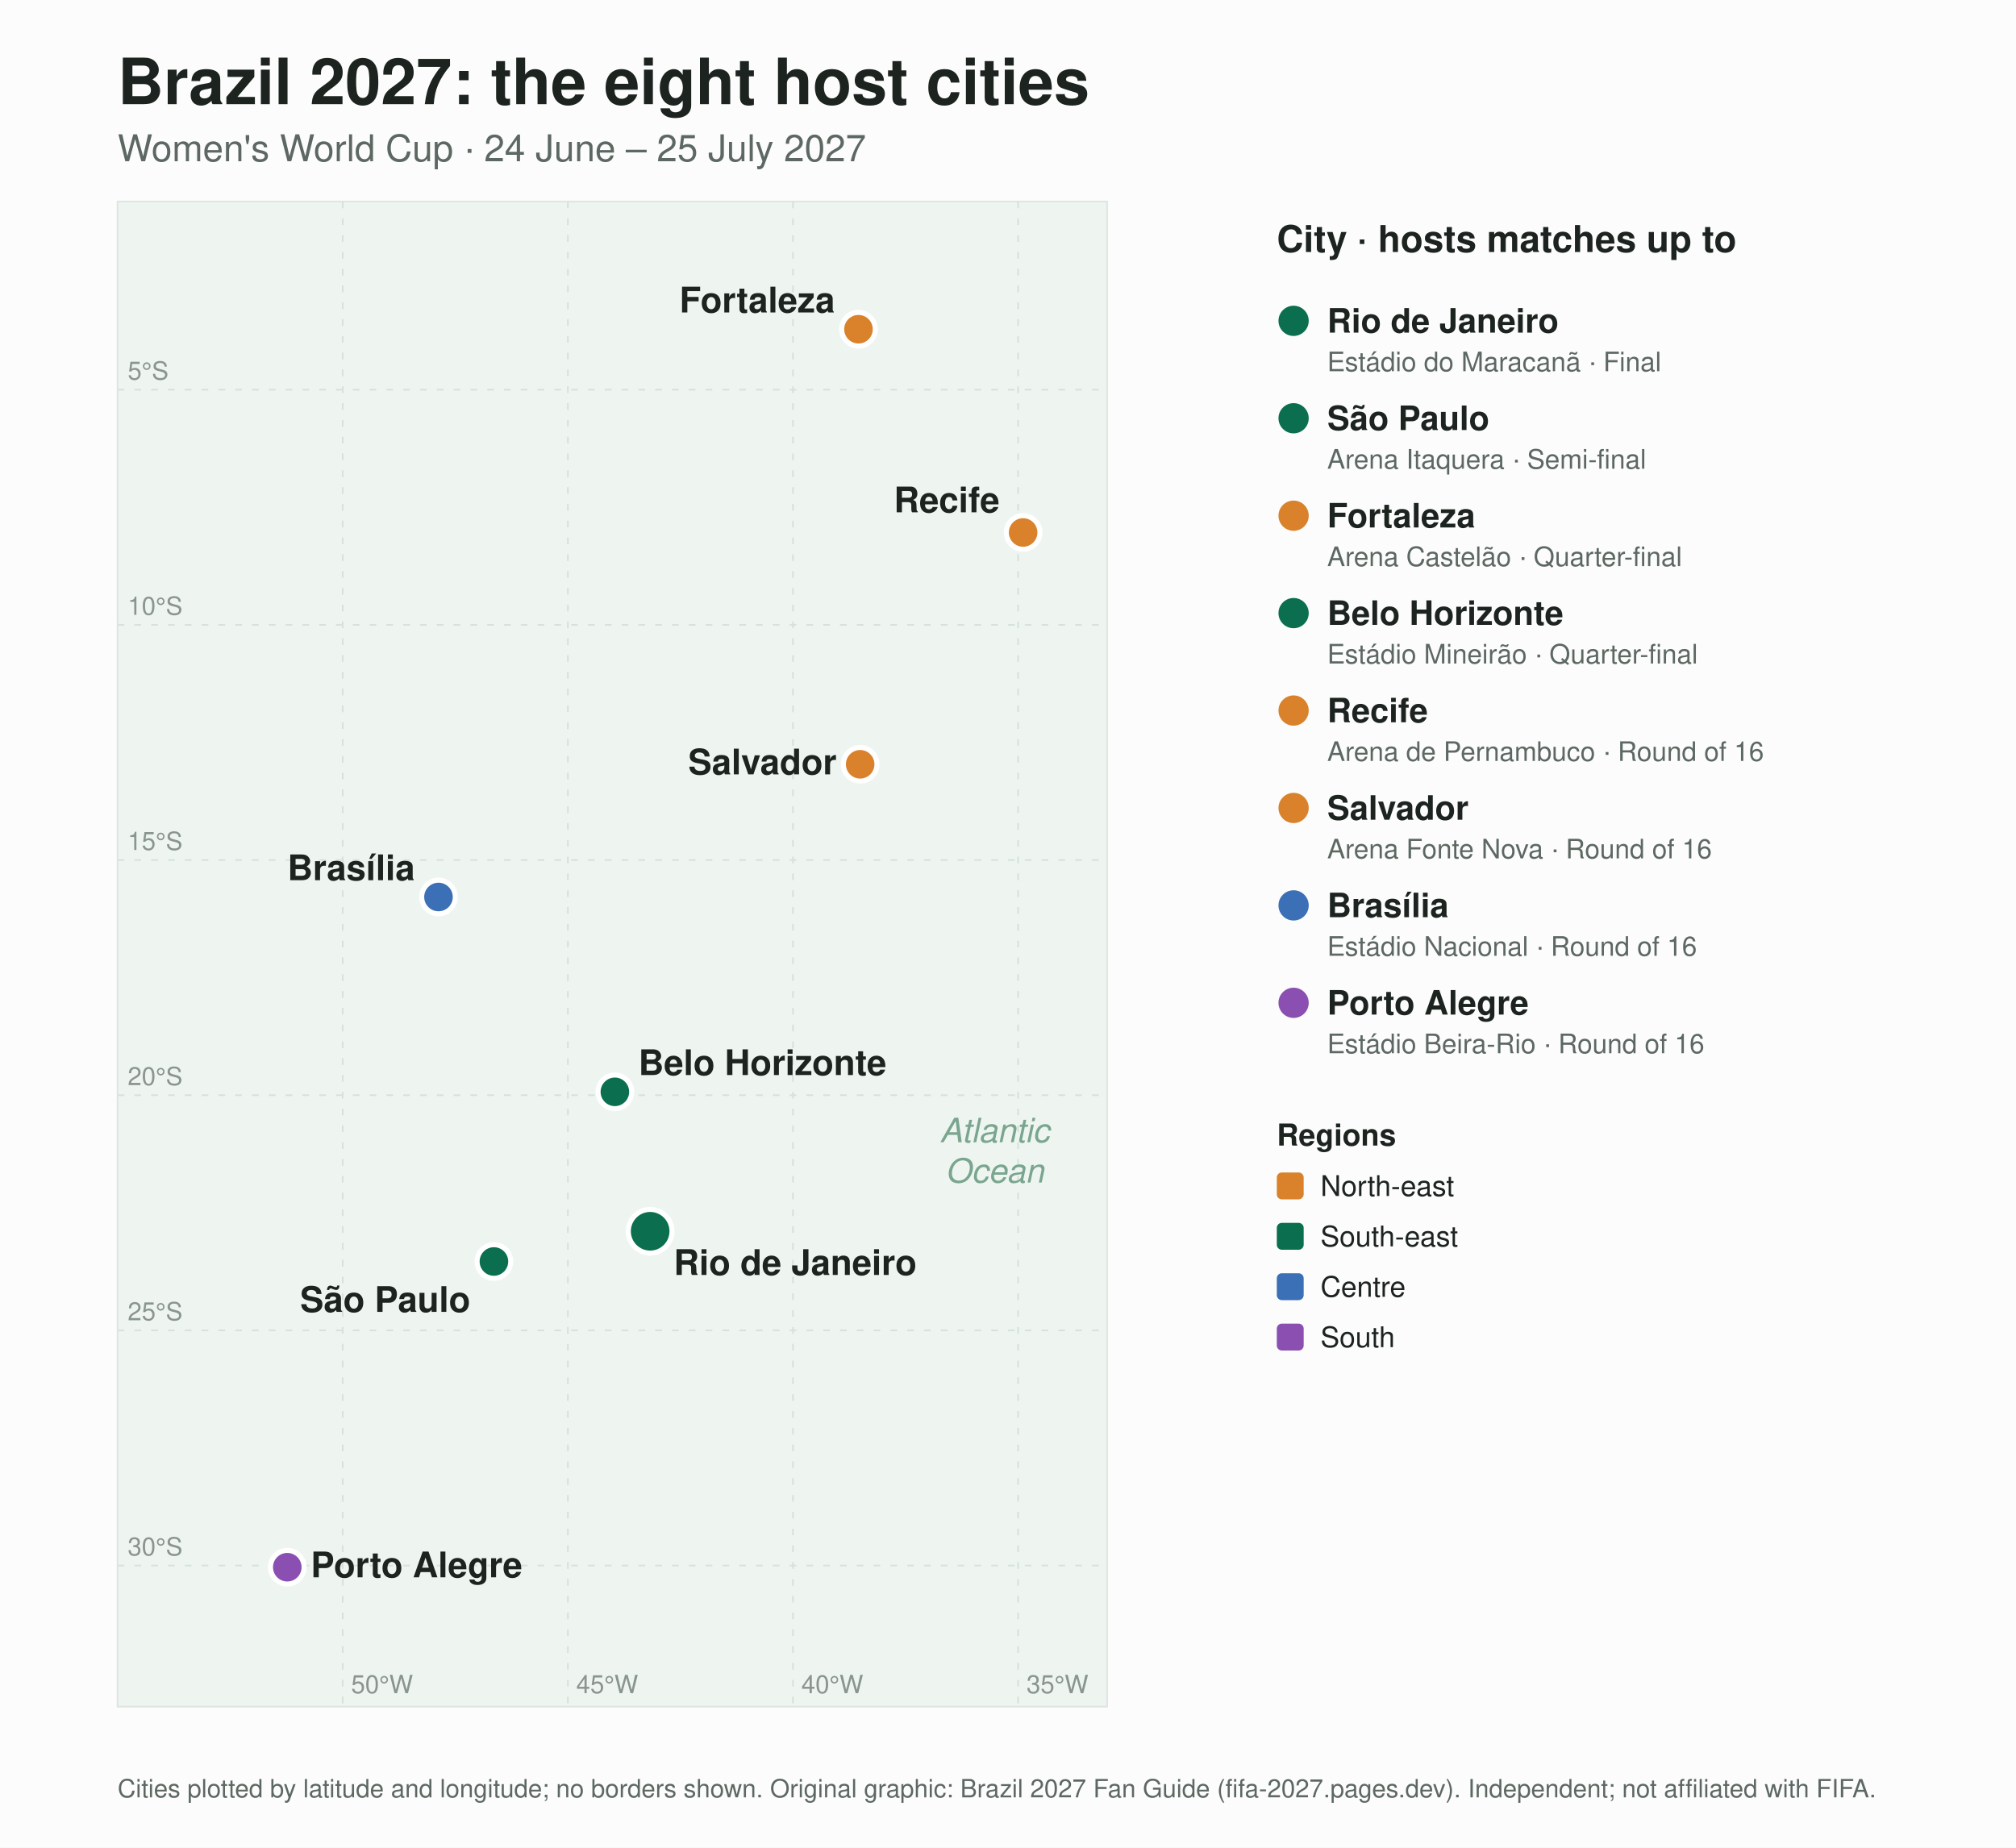
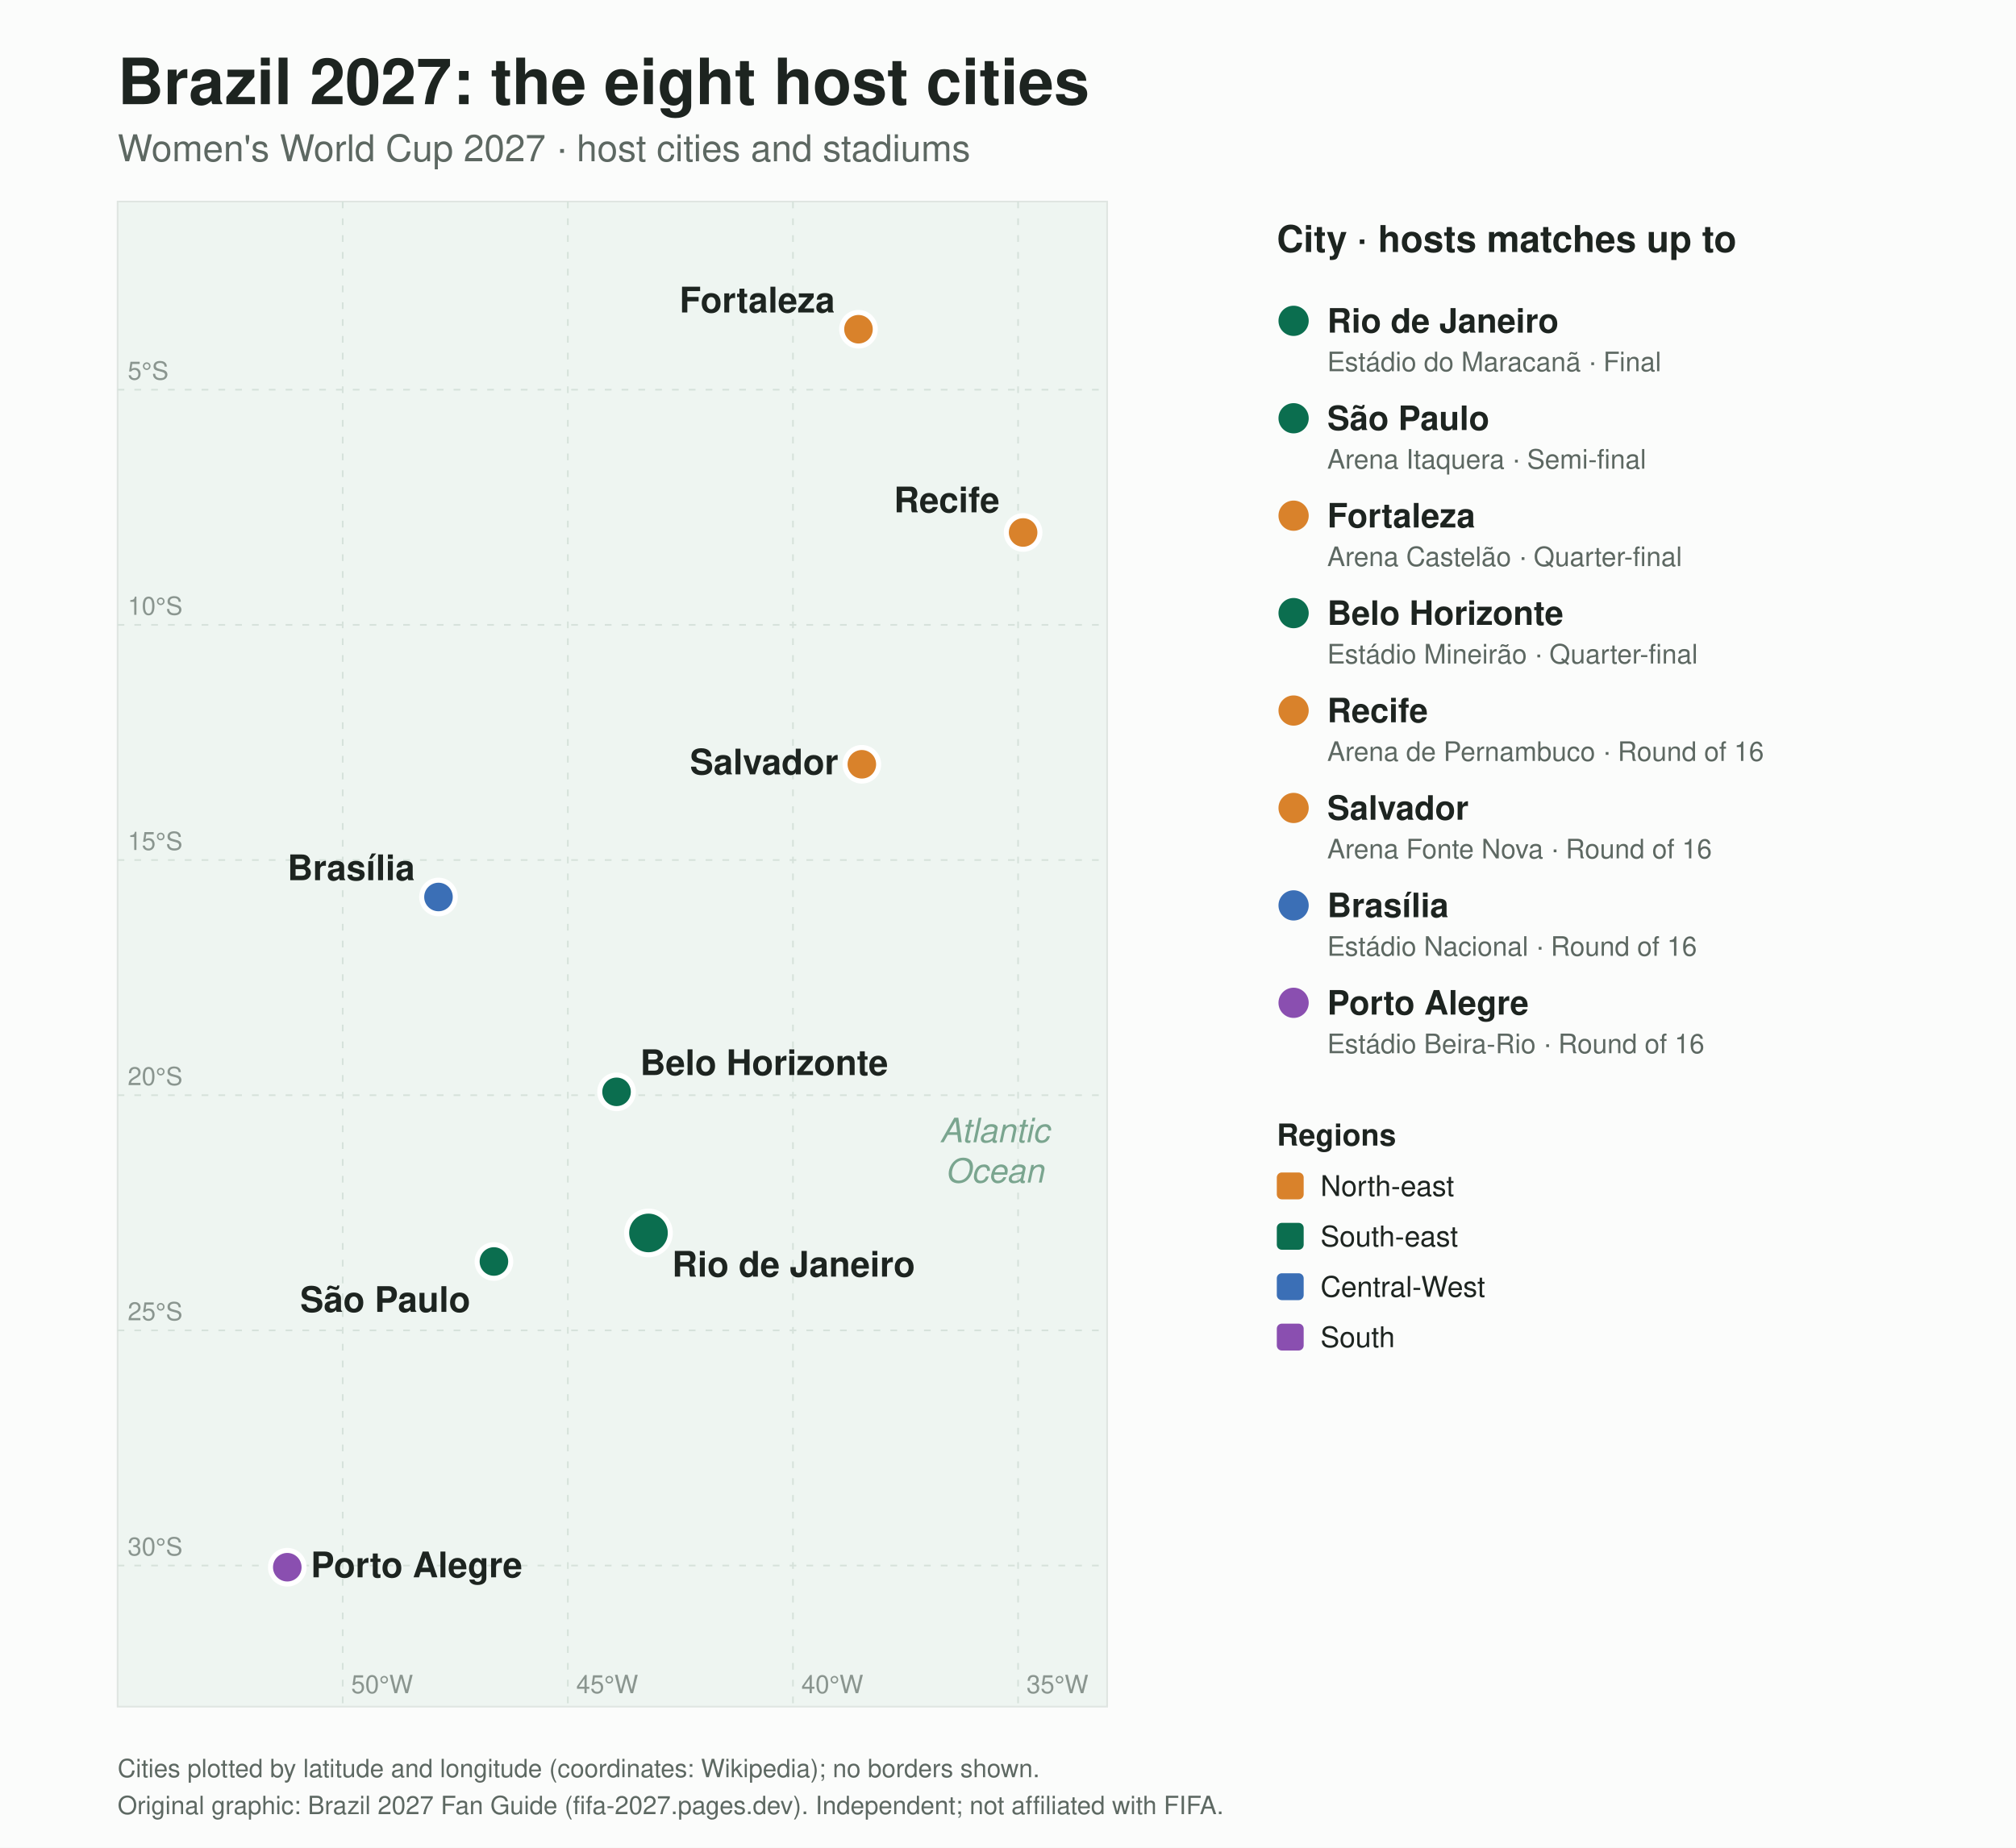
<svg xmlns="http://www.w3.org/2000/svg" viewBox="0 0 1200 1100" font-family="Helvetica, Arial, sans-serif">
  <rect width="1200" height="1100" fill="#fbfcfb" />
  <text x="70" y="62" font-size="38" font-weight="700" fill="#1d2420">Brazil 2027: the eight host cities</text>
-   <text x="70" y="96" font-size="22" fill="#5d6862">Women's World Cup · 24 June – 25 July 2027</text>
+   <text x="70" y="96" font-size="22" fill="#5d6862">Women's World Cup 2027 · host cities and stadiums</text>
  <rect x="70" y="120" width="589" height="896" fill="#eef5f1" stroke="#dfe5e1" />
  <line x1="70" y1="232" x2="659" y2="232" stroke="#d6e2db" stroke-dasharray="4 6" />
  <text x="76" y="226" font-size="15" fill="#8a958f">5°S</text>
  <line x1="70" y1="372" x2="659" y2="372" stroke="#d6e2db" stroke-dasharray="4 6" />
  <text x="76" y="366" font-size="15" fill="#8a958f">10°S</text>
  <line x1="70" y1="512" x2="659" y2="512" stroke="#d6e2db" stroke-dasharray="4 6" />
  <text x="76" y="506" font-size="15" fill="#8a958f">15°S</text>
  <line x1="70" y1="652" x2="659" y2="652" stroke="#d6e2db" stroke-dasharray="4 6" />
  <text x="76" y="646" font-size="15" fill="#8a958f">20°S</text>
  <line x1="70" y1="792" x2="659" y2="792" stroke="#d6e2db" stroke-dasharray="4 6" />
  <text x="76" y="786" font-size="15" fill="#8a958f">25°S</text>
  <line x1="70" y1="932" x2="659" y2="932" stroke="#d6e2db" stroke-dasharray="4 6" />
  <text x="76" y="926" font-size="15" fill="#8a958f">30°S</text>
  <line x1="204" y1="120" x2="204" y2="1016" stroke="#d6e2db" stroke-dasharray="4 6" />
  <text x="209" y="1008" font-size="15" fill="#8a958f">50°W</text>
  <line x1="338" y1="120" x2="338" y2="1016" stroke="#d6e2db" stroke-dasharray="4 6" />
  <text x="343" y="1008" font-size="15" fill="#8a958f">45°W</text>
  <line x1="472" y1="120" x2="472" y2="1016" stroke="#d6e2db" stroke-dasharray="4 6" />
  <text x="477" y="1008" font-size="15" fill="#8a958f">40°W</text>
  <line x1="606" y1="120" x2="606" y2="1016" stroke="#d6e2db" stroke-dasharray="4 6" />
  <text x="611" y="1008" font-size="15" fill="#8a958f">35°W</text>
  <text x="592" y="680" font-size="20" fill="#7aa58f" font-style="italic" text-anchor="middle">Atlantic</text>
  <text x="592" y="704" font-size="20" fill="#7aa58f" font-style="italic" text-anchor="middle">Ocean</text>
  <circle cx="511" cy="196" r="10" fill="#d9822b" stroke="#fff" stroke-width="3" />
  <text x="497" y="186" font-size="21" font-weight="700" fill="#1d2420" text-anchor="end">Fortaleza</text>
  <circle cx="609" cy="317" r="10" fill="#d9822b" stroke="#fff" stroke-width="3" />
  <text x="595" y="305" font-size="21" font-weight="700" fill="#1d2420" text-anchor="end">Recife</text>
-   <circle cx="512" cy="455" r="10" fill="#d9822b" stroke="#fff" stroke-width="3" />
-   <text x="498" y="461" font-size="21" font-weight="700" fill="#1d2420" text-anchor="end">Salvador</text>
+   <circle cx="513" cy="455" r="10" fill="#d9822b" stroke="#fff" stroke-width="3" />
+   <text x="499" y="461" font-size="21" font-weight="700" fill="#1d2420" text-anchor="end">Salvador</text>
  <circle cx="261" cy="534" r="10" fill="#3b6fb6" stroke="#fff" stroke-width="3" />
  <text x="247" y="524" font-size="21" font-weight="700" fill="#1d2420" text-anchor="end">Brasília</text>
-   <circle cx="366" cy="650" r="10" fill="#0b6e4f" stroke="#fff" stroke-width="3" />
-   <text x="380" y="640" font-size="21" font-weight="700" fill="#1d2420" text-anchor="start">Belo Horizonte</text>
-   <circle cx="387" cy="733" r="13" fill="#0b6e4f" stroke="#fff" stroke-width="3" />
-   <text x="401" y="759" font-size="21" font-weight="700" fill="#1d2420" text-anchor="start">Rio de Janeiro</text>
+   <circle cx="367" cy="650" r="10" fill="#0b6e4f" stroke="#fff" stroke-width="3" />
+   <text x="381" y="640" font-size="21" font-weight="700" fill="#1d2420" text-anchor="start">Belo Horizonte</text>
+   <circle cx="386" cy="734" r="13" fill="#0b6e4f" stroke="#fff" stroke-width="3" />
+   <text x="400" y="760" font-size="21" font-weight="700" fill="#1d2420" text-anchor="start">Rio de Janeiro</text>
  <circle cx="294" cy="751" r="10" fill="#0b6e4f" stroke="#fff" stroke-width="3" />
  <text x="280" y="781" font-size="21" font-weight="700" fill="#1d2420" text-anchor="end">São Paulo</text>
  <circle cx="171" cy="933" r="10" fill="#8a4fb0" stroke="#fff" stroke-width="3" />
  <text x="185" y="939" font-size="21" font-weight="700" fill="#1d2420" text-anchor="start">Porto Alegre</text>
  <text x="760" y="150" font-size="22" font-weight="700" fill="#1d2420">City · hosts matches up to</text>
  <circle cx="770" cy="191" r="9" fill="#0b6e4f" />
  <text x="790" y="198" font-size="20" font-weight="700" fill="#1d2420">Rio de Janeiro</text>
  <text x="790" y="221" font-size="16" fill="#5d6862">Estádio do Maracanã · Final</text>
  <circle cx="770" cy="249" r="9" fill="#0b6e4f" />
  <text x="790" y="256" font-size="20" font-weight="700" fill="#1d2420">São Paulo</text>
  <text x="790" y="279" font-size="16" fill="#5d6862">Arena Itaquera · Semi-final</text>
  <circle cx="770" cy="307" r="9" fill="#d9822b" />
  <text x="790" y="314" font-size="20" font-weight="700" fill="#1d2420">Fortaleza</text>
  <text x="790" y="337" font-size="16" fill="#5d6862">Arena Castelão · Quarter-final</text>
  <circle cx="770" cy="365" r="9" fill="#0b6e4f" />
  <text x="790" y="372" font-size="20" font-weight="700" fill="#1d2420">Belo Horizonte</text>
  <text x="790" y="395" font-size="16" fill="#5d6862">Estádio Mineirão · Quarter-final</text>
  <circle cx="770" cy="423" r="9" fill="#d9822b" />
  <text x="790" y="430" font-size="20" font-weight="700" fill="#1d2420">Recife</text>
  <text x="790" y="453" font-size="16" fill="#5d6862">Arena de Pernambuco · Round of 16</text>
  <circle cx="770" cy="481" r="9" fill="#d9822b" />
  <text x="790" y="488" font-size="20" font-weight="700" fill="#1d2420">Salvador</text>
  <text x="790" y="511" font-size="16" fill="#5d6862">Arena Fonte Nova · Round of 16</text>
  <circle cx="770" cy="539" r="9" fill="#3b6fb6" />
  <text x="790" y="546" font-size="20" font-weight="700" fill="#1d2420">Brasília</text>
  <text x="790" y="569" font-size="16" fill="#5d6862">Estádio Nacional · Round of 16</text>
  <circle cx="770" cy="597" r="9" fill="#8a4fb0" />
  <text x="790" y="604" font-size="20" font-weight="700" fill="#1d2420">Porto Alegre</text>
  <text x="790" y="627" font-size="16" fill="#5d6862">Estádio Beira-Rio · Round of 16</text>
  <text x="760" y="682" font-size="18" font-weight="700" fill="#1d2420">Regions</text>
  <rect x="760" y="698" width="16" height="16" rx="3" fill="#d9822b" />
  <text x="786" y="712" font-size="17" fill="#1d2420">North-east</text>
  <rect x="760" y="728" width="16" height="16" rx="3" fill="#0b6e4f" />
  <text x="786" y="742" font-size="17" fill="#1d2420">South-east</text>
  <rect x="760" y="758" width="16" height="16" rx="3" fill="#3b6fb6" />
-   <text x="786" y="772" font-size="17" fill="#1d2420">Centre</text>
+   <text x="786" y="772" font-size="17" fill="#1d2420">Central-West</text>
  <rect x="760" y="788" width="16" height="16" rx="3" fill="#8a4fb0" />
  <text x="786" y="802" font-size="17" fill="#1d2420">South</text>
-   <text x="70" y="1070" font-size="15" fill="#5d6862">Cities plotted by latitude and longitude; no borders shown. Original graphic: Brazil 2027 Fan Guide (fifa-2027.pages.dev). Independent; not affiliated with FIFA.</text>
+   <text x="70" y="1058" font-size="15" fill="#5d6862">Cities plotted by latitude and longitude (coordinates: Wikipedia); no borders shown.</text>
+   <text x="70" y="1080" font-size="15" fill="#5d6862">Original graphic: Brazil 2027 Fan Guide (fifa-2027.pages.dev). Independent; not affiliated with FIFA.</text>
</svg>
